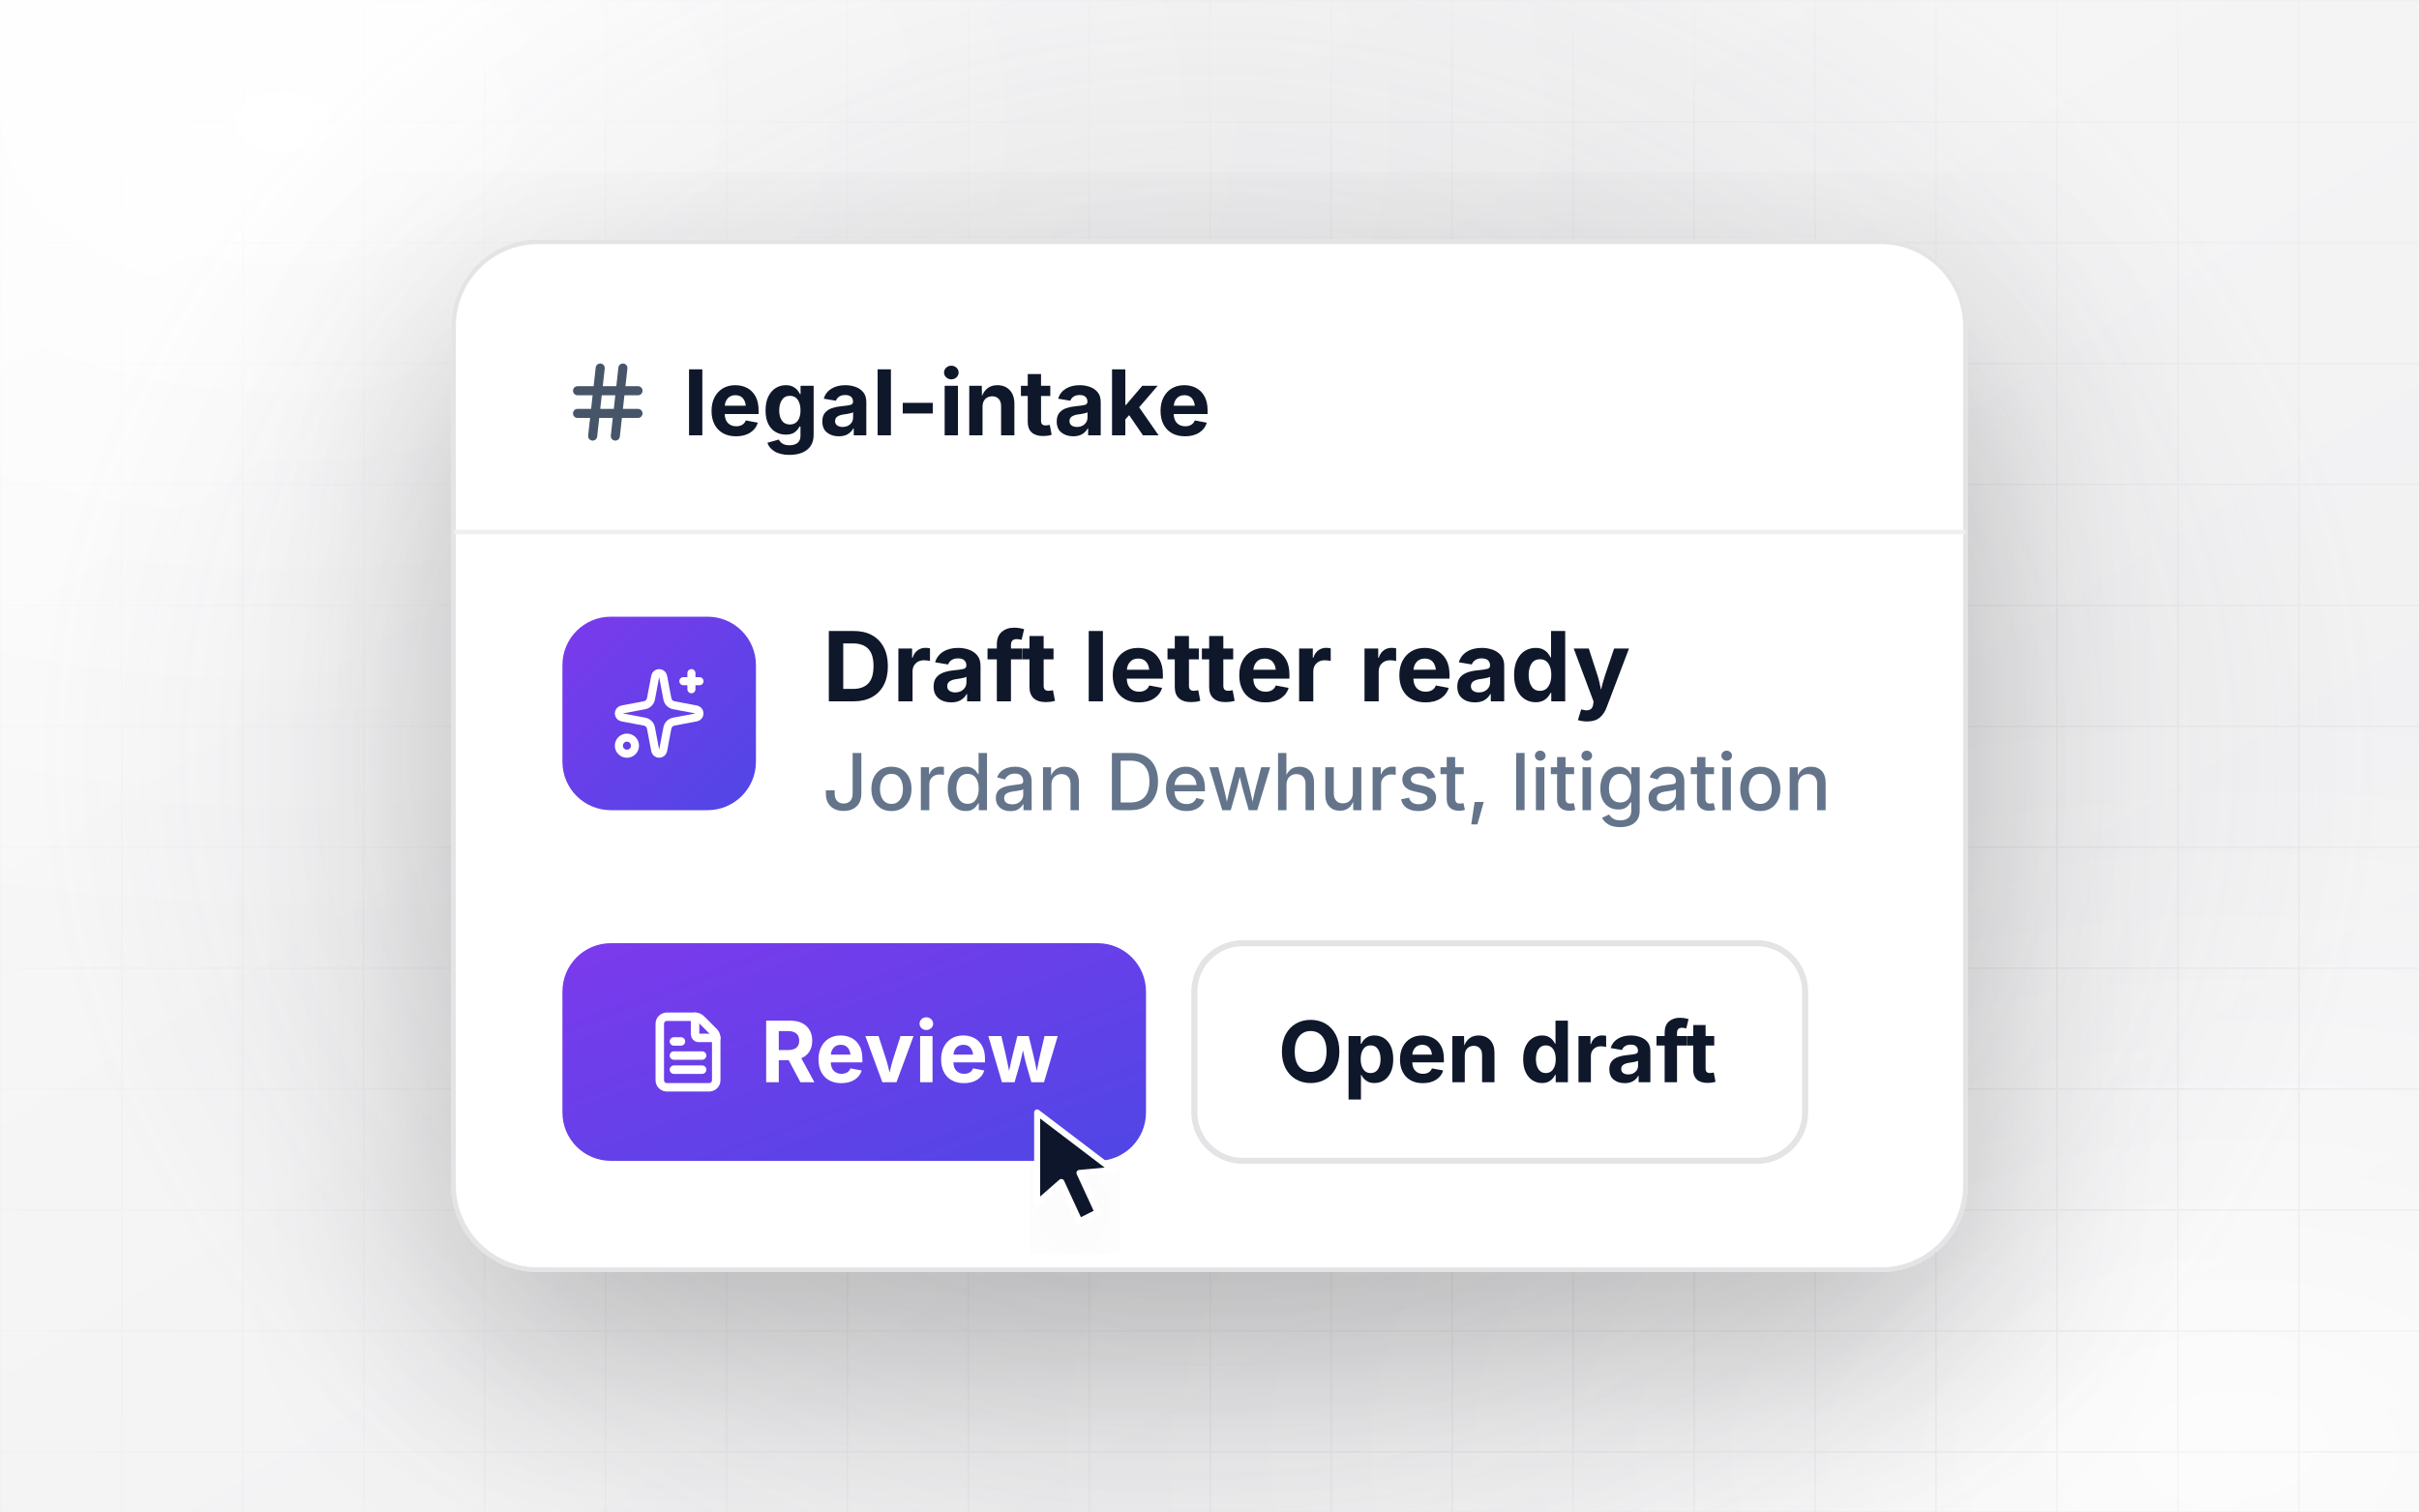
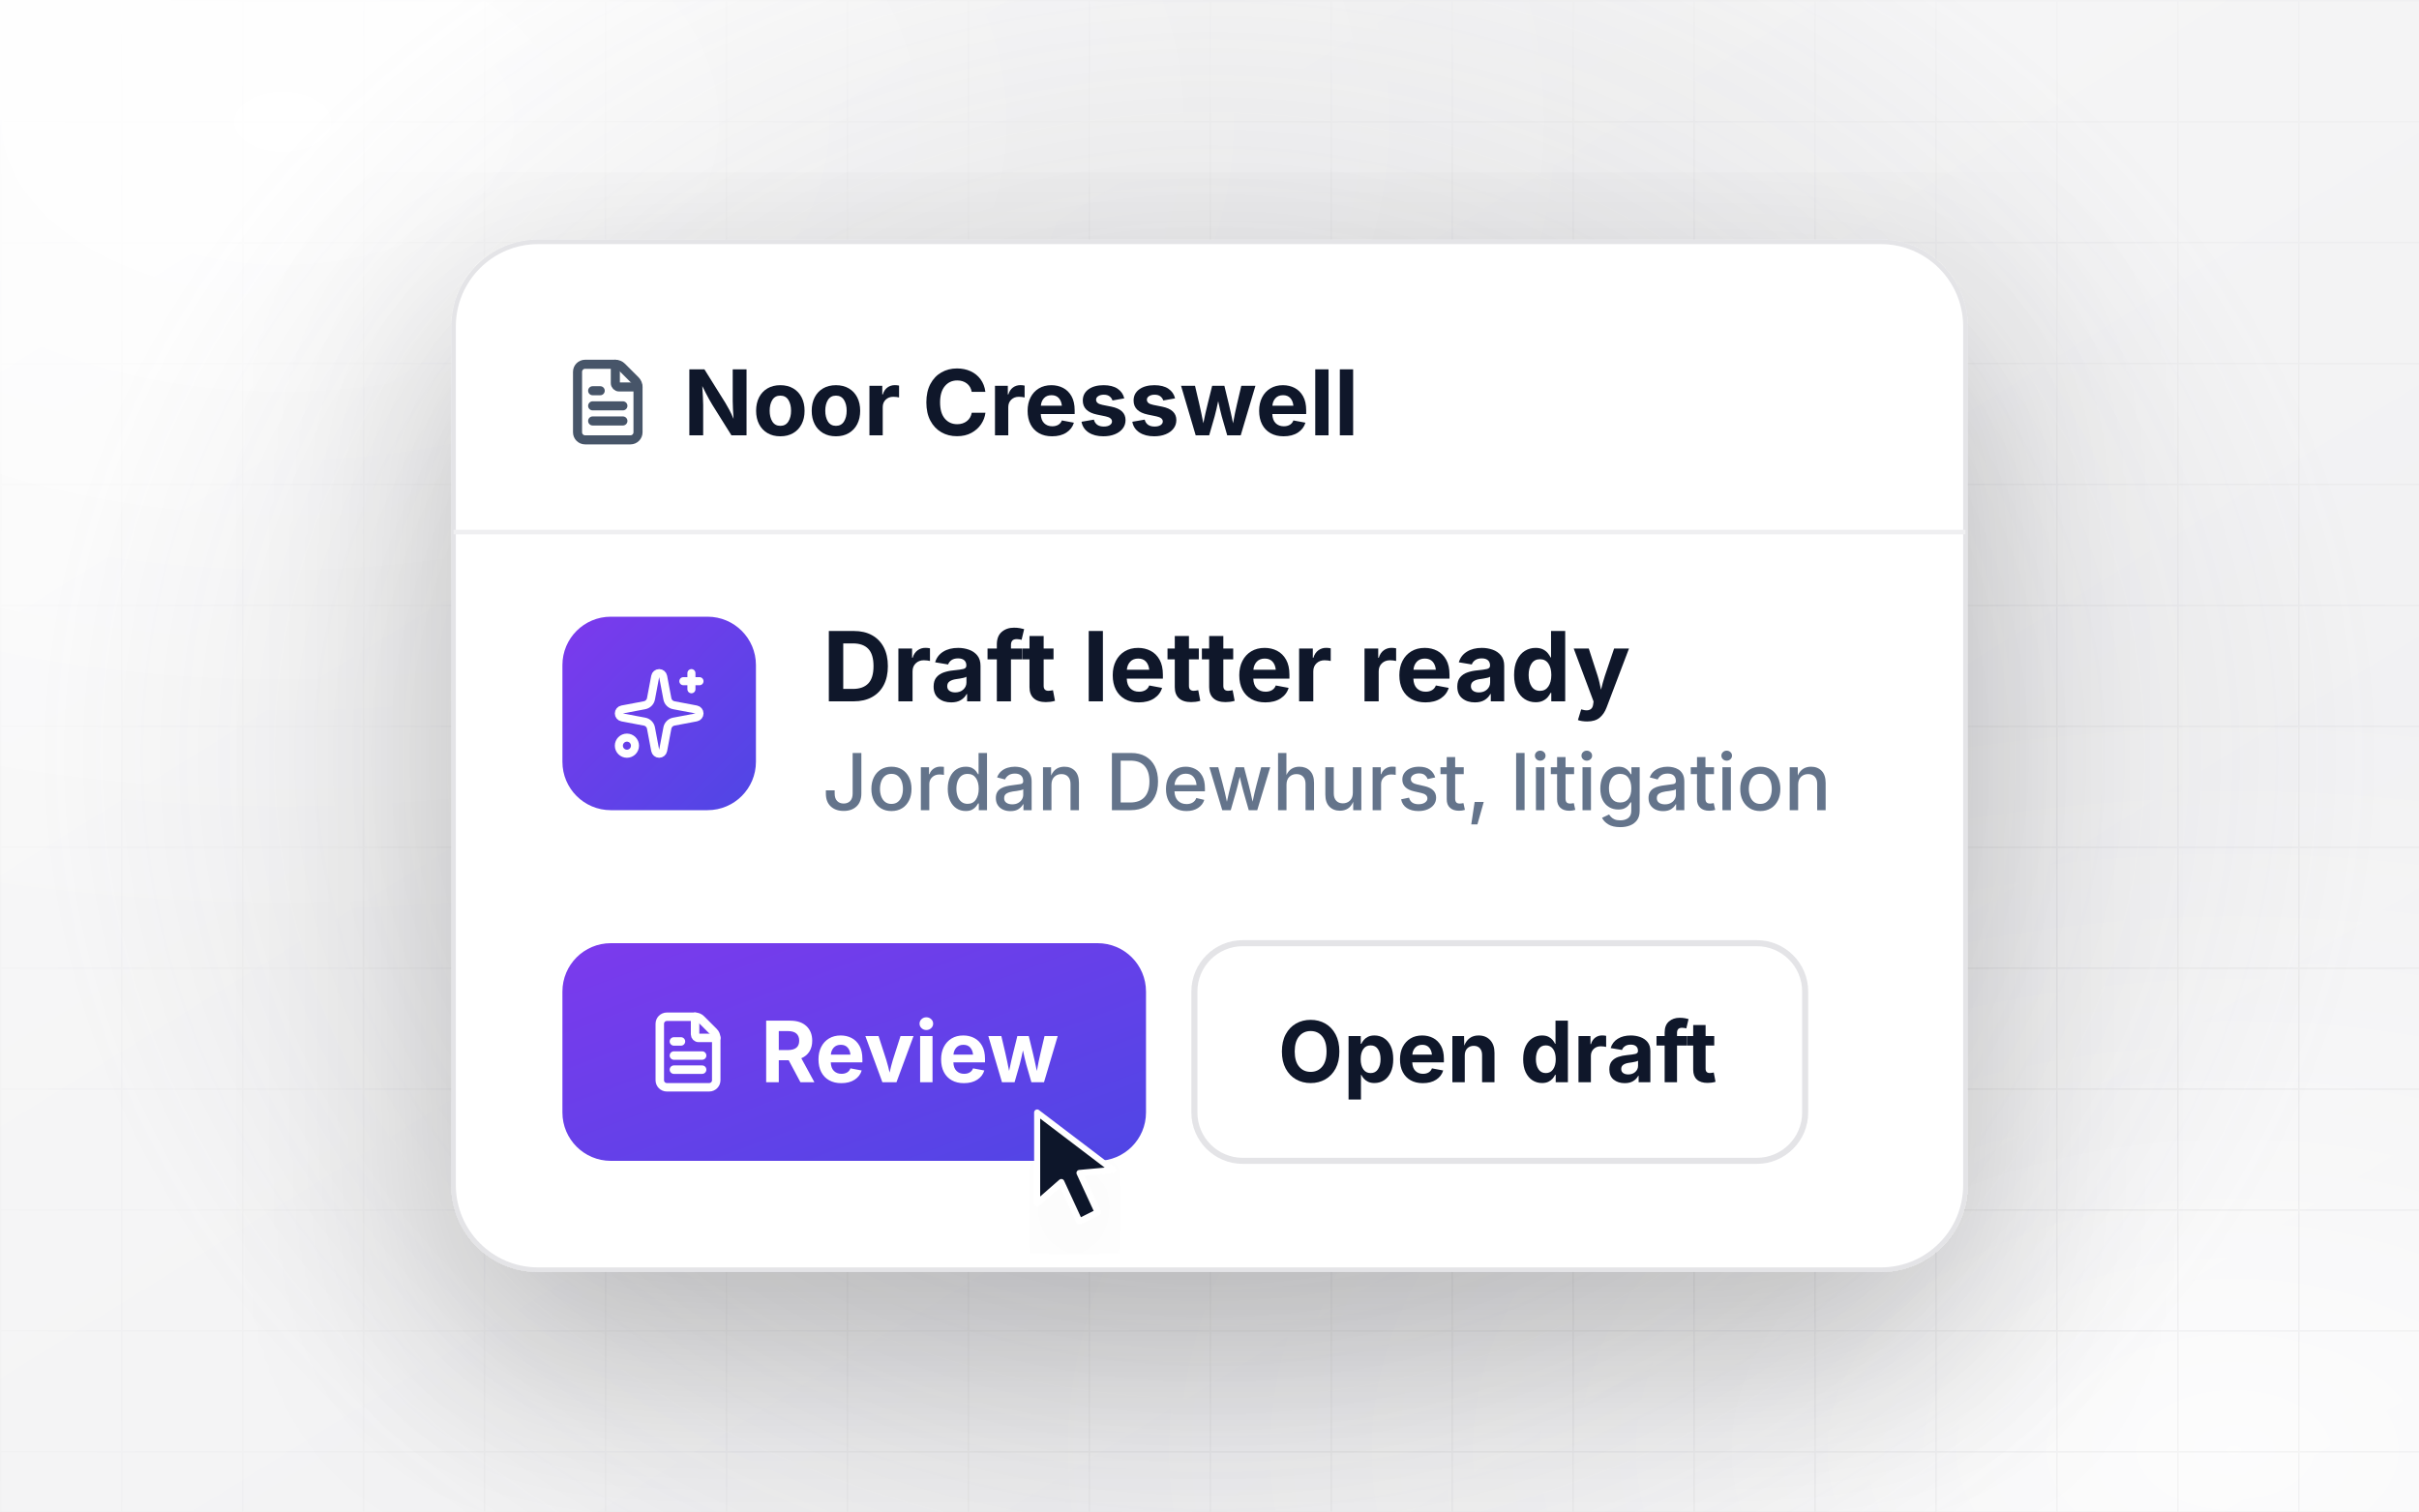
<svg xmlns="http://www.w3.org/2000/svg" xmlns:xlink="http://www.w3.org/1999/xlink" viewBox="0 0 800 500" width="800" height="500" role="img">
  <defs>
    <linearGradient id="bg" x1="0" y1="0" x2="1" y2="1">
      <stop offset="0" stop-color="#FAFAFA" />
      <stop offset="1" stop-color="#EEEEF0" />
    </linearGradient>
    <radialGradient id="glowA" cx="0.12" cy="0.08" r="0.55">
      <stop offset="0" stop-color="#FFFFFF" stop-opacity="0.95" />
      <stop offset="1" stop-color="#FFFFFF" stop-opacity="0" />
    </radialGradient>
    <radialGradient id="glowB" cx="0.92" cy="0.96" r="0.5">
      <stop offset="0" stop-color="#FFFFFF" stop-opacity="0.85" />
      <stop offset="1" stop-color="#FFFFFF" stop-opacity="0" />
    </radialGradient>
    <linearGradient id="gAcc" x1="0" y1="0" x2="1" y2="1">
      <stop offset="0" stop-color="#7C3AED" />
      <stop offset="1" stop-color="#4F46E5" />
    </linearGradient>
    <linearGradient id="gStroke" x1="0" y1="0" x2="1" y2="0">
      <stop offset="0" stop-color="#A78BFA" />
      <stop offset="1" stop-color="#818CF8" />
    </linearGradient>
    <pattern id="grid" width="40" height="40" patternUnits="userSpaceOnUse">
      <path d="M40 0H0V40" fill="none" stroke="#52525B" stroke-opacity="0.07" stroke-width="1" />
    </pattern>
    <radialGradient id="fade" cx="0.5" cy="0.45" r="0.65">
      <stop offset="0" stop-color="#fff" stop-opacity="1" />
      <stop offset="1" stop-color="#fff" stop-opacity="0" />
    </radialGradient>
    <mask id="gridMask">
      <rect width="1200" height="800" fill="url(#fade)" />
    </mask>
    <filter id="e1" x="-10%" y="-10%" width="120%" height="140%">
      <feDropShadow dx="0" dy="1" stdDeviation="1.2" flood-color="#0F172A" flood-opacity="0.07" />
      <feDropShadow dx="0" dy="12" stdDeviation="18" flood-color="#18181B" flood-opacity="0.08" />
    </filter>
    <filter id="e2" x="-15%" y="-15%" width="130%" height="160%">
      <feDropShadow dx="0" dy="2" stdDeviation="3" flood-color="#0F172A" flood-opacity="0.10" />
      <feDropShadow dx="0" dy="28" stdDeviation="34" flood-color="#18181B" flood-opacity="0.20" />
    </filter>
    <radialGradient id="spot" cx="0.5" cy="0.5" r="0.5">
      <stop offset="0" stop-color="#71717A" stop-opacity="0.24" />
      <stop offset="1" stop-color="#71717A" stop-opacity="0" />
    </radialGradient>
+     <path id="g700_N" d="M135 0V1490H475L946 736Q990 663 1037.0 575.5Q1084 488 1133 371Q1125 481 1119.5 591.5Q1114 702 1114 775V1490H1426V0H1085L657 684Q616 751 581.0 814.0Q546 877 509.5 948.5Q473 1020 427 1113Q435 978 441.0 864.5Q447 751 447 685V0Z" />
+     <path id="g700_o" d="M628 -22Q460 -22 337.0 50.5Q214 123 147.5 252.5Q81 382 81 554Q81 727 147.5 857.0Q214 987 337.0 1059.5Q460 1132 628 1132Q796 1132 919.0 1059.5Q1042 987 1108.5 857.0Q1175 727 1175 554Q1175 382 1108.5 252.5Q1042 123 919.0 50.5Q796 -22 628 -22ZM628 214Q748 214 809.0 311.0Q870 408 870 555Q870 703 809.0 799.5Q748 896 628 896Q508 896 447.5 799.5Q387 703 387 555Q387 408 447.5 311.0Q508 214 628 214Z" />
+     <path id="g700_r" d="M128 0V1118H418V923H430Q461 1026 533.5 1079.5Q606 1133 700 1133Q751 1133 797 1123V855Q777 861 738.5 865.5Q700 870 667 870Q563 870 495.5 805.0Q428 740 428 636V0Z" />
+     <path id="g700_C" d="M786 -20Q587 -20 431.0 70.0Q275 160 184.5 331.0Q94 502 94 744Q94 987 185.0 1158.5Q276 1330 433.0 1420.0Q590 1510 786 1510Q955 1510 1092.0 1447.5Q1229 1385 1317.0 1266.5Q1405 1148 1427 981H1118Q1097 1102 1008.5 1170.5Q920 1239 792 1239Q618 1239 511.0 1110.0Q404 981 404 744Q404 502 511.5 376.5Q619 251 791 251Q918 251 1007.5 319.5Q1097 388 1119 510H1428Q1411 371 1330.0 250.5Q1249 130 1111.5 55.0Q974 -20 786 -20Z" />
+     <path id="g700_e" d="M633 -22Q462 -22 338.0 48.0Q214 118 147.5 247.0Q81 376 81 553Q81 726 147.5 856.0Q214 986 334.5 1059.0Q455 1132 618 1132Q764 1132 883.0 1070.0Q1002 1008 1072.5 882.0Q1143 756 1143 565V481H378Q383 344 454.0 274.0Q525 204 638 204Q717 204 773.5 237.5Q830 271 854 336L1126 285Q1085 146 956.5 62.0Q828 -22 633 -22ZM380 669H854Q843 778 784.0 842.0Q725 906 621 906Q513 906 451.0 839.5Q389 773 380 669Z" />
+     <path id="g700_s" d="M572 -22Q370 -22 238.5 64.0Q107 150 78 306L357 354Q400 198 581 198Q667 198 716.5 230.5Q766 263 766 313Q766 398 622 428L429 468Q107 534 107 785Q107 946 236.0 1039.0Q365 1132 577 1132Q776 1132 894.0 1051.0Q1012 970 1043 834L777 787Q759 844 711.0 880.5Q663 917 581 917Q507 917 457.0 885.5Q407 854 407 804Q407 762 439.5 732.5Q472 703 551 687L752 647Q1072 582 1072 345Q1072 235 1008.0 152.5Q944 70 831.0 24.0Q718 -22 572 -22Z" />
+     <path id="g700_w" d="M361 0 31 1118H346L443 705Q463 612 487.0 505.0Q511 398 534 273Q557 395 582.5 502.5Q608 610 631 705L733 1118H1009L1109 705Q1130 610 1155.5 503.0Q1181 396 1205 272Q1226 396 1249.0 503.0Q1272 610 1294 705L1391 1118H1710L1378 0H1073L949 431Q928 503 908.5 593.0Q889 683 869 771Q850 683 830.0 592.5Q810 502 790 431L666 0Z" />
    <path id="g700_l" d="M428 1490V0H128V1490Z" />
-     <path id="g700_e" d="M633 -22Q462 -22 338.0 48.0Q214 118 147.5 247.0Q81 376 81 553Q81 726 147.5 856.0Q214 986 334.5 1059.0Q455 1132 618 1132Q764 1132 883.0 1070.0Q1002 1008 1072.5 882.0Q1143 756 1143 565V481H378Q383 344 454.0 274.0Q525 204 638 204Q717 204 773.5 237.5Q830 271 854 336L1126 285Q1085 146 956.5 62.0Q828 -22 633 -22ZM380 669H854Q843 778 784.0 842.0Q725 906 621 906Q513 906 451.0 839.5Q389 773 380 669Z" />
-     <path id="g700_g" d="M625 -442Q415 -442 287.0 -365.0Q159 -288 122 -168L380 -96Q401 -143 457.5 -183.5Q514 -224 623 -224Q737 -224 803.0 -171.5Q869 -119 869 -8V198H846Q815 130 743.5 73.0Q672 16 536 16Q410 16 307.0 75.0Q204 134 142.5 255.0Q81 376 81 561Q81 750 143.5 877.0Q206 1004 309.5 1068.0Q413 1132 537 1132Q631 1132 695.0 1100.0Q759 1068 798.5 1021.0Q838 974 858 930H871V1118H1166V9Q1166 -142 1096.5 -242.5Q1027 -343 904.5 -392.5Q782 -442 625 -442ZM630 244Q745 244 807.5 328.5Q870 413 870 563Q870 712 808.0 802.0Q746 892 630 892Q512 892 450.5 799.5Q389 707 389 563Q389 416 451.0 330.0Q513 244 630 244Z" />
+     <path id="g700_D" d="M659 0H135V1490H664Q888 1490 1049.5 1400.5Q1211 1311 1298.0 1144.5Q1385 978 1385 746Q1385 513 1298.0 346.0Q1211 179 1048.0 89.5Q885 0 659 0ZM440 263H644Q859 263 970.0 379.0Q1081 495 1081 746Q1081 996 970.5 1111.5Q860 1227 646 1227H440Z" />
    <path id="g700_a" d="M440 -22Q280 -22 174.0 62.5Q68 147 68 313Q68 438 128.0 509.0Q188 580 284.0 613.0Q380 646 490 656Q634 670 697.5 685.5Q761 701 761 756V761Q761 832 715.5 871.0Q670 910 586 910Q499 910 446.0 872.5Q393 835 375 781L100 827Q143 972 271.5 1052.0Q400 1132 587 1132Q707 1132 815.5 1094.0Q924 1056 992.5 972.5Q1061 889 1061 753V0H777V155H767Q726 77 645.0 27.5Q564 -22 440 -22ZM525 189Q630 189 696.5 250.0Q763 311 763 400V521Q745 508 704.5 498.5Q664 489 619.0 481.5Q574 474 541 470Q458 458 407.0 423.0Q356 388 356 321Q356 256 403.5 222.5Q451 189 525 189Z" />
-     <path id="g700_hyphen" d="M818 733V493H140V733Z" />
-     <path id="g700_i" d="M128 0V1118H428V0ZM278 1264Q210 1264 162.0 1309.0Q114 1354 114 1418Q114 1482 162.0 1527.0Q210 1572 278 1572Q346 1572 394.5 1527.0Q443 1482 443 1418Q443 1354 394.5 1309.0Q346 1264 278 1264Z" />
-     <path id="g700_n" d="M428 647V0H128V1118H411L415 887Q462 1004 548.0 1068.0Q634 1132 763 1132Q937 1132 1042.0 1020.0Q1147 908 1147 711V0H847V659Q847 763 793.5 822.0Q740 881 645 881Q549 881 488.5 819.5Q428 758 428 647Z" />
+     <path id="g700_f" d="M750 1118V889H516V0H217V889H20V1118H217V1204Q217 1382 321.0 1471.0Q425 1560 580 1560Q651 1560 709.0 1549.0Q767 1538 795 1529L741 1303Q723 1308 696.5 1313.0Q670 1318 641 1318Q572 1318 544.0 1285.5Q516 1253 516 1194V1118Z" />
    <path id="g700_t" d="M683 1118V889H474V327Q474 223 576 223Q593 223 623.5 227.5Q654 232 671 236L714 11Q664 -4 614.5 -10.0Q565 -16 520 -16Q352 -16 263.0 65.5Q174 147 174 301V889H20V1118H174V1384H474V1118Z" />
-     <path id="g700_k" d="M128 0V1490H428V688H445L811 1118H1158L740 633L1179 0H826L514 456L428 359V0Z" />
-     <path id="g700_D" d="M659 0H135V1490H664Q888 1490 1049.5 1400.5Q1211 1311 1298.0 1144.5Q1385 978 1385 746Q1385 513 1298.0 346.0Q1211 179 1048.0 89.5Q885 0 659 0ZM440 263H644Q859 263 970.0 379.0Q1081 495 1081 746Q1081 996 970.5 1111.5Q860 1227 646 1227H440Z" />
-     <path id="g700_r" d="M128 0V1118H418V923H430Q461 1026 533.5 1079.5Q606 1133 700 1133Q751 1133 797 1123V855Q777 861 738.5 865.5Q700 870 667 870Q563 870 495.5 805.0Q428 740 428 636V0Z" />
-     <path id="g700_f" d="M750 1118V889H516V0H217V889H20V1118H217V1204Q217 1382 321.0 1471.0Q425 1560 580 1560Q651 1560 709.0 1549.0Q767 1538 795 1529L741 1303Q723 1308 696.5 1313.0Q670 1318 641 1318Q572 1318 544.0 1285.5Q516 1253 516 1194V1118Z" />
    <path id="g700_d" d="M537 -19Q408 -19 305.0 47.5Q202 114 141.5 242.5Q81 371 81 557Q81 748 143.0 876.0Q205 1004 308.0 1068.0Q411 1132 535 1132Q630 1132 693.0 1100.0Q756 1068 794.5 1021.0Q833 974 853 930H863V1490H1163V0H868V179H853Q832 134 793.0 88.5Q754 43 691.0 12.0Q628 -19 537 -19ZM629 222Q743 222 806.0 314.0Q869 406 869 558Q869 710 806.5 801.0Q744 892 629 892Q511 892 450.0 798.5Q389 705 389 558Q389 410 450.5 316.0Q512 222 629 222Z" />
    <path id="g700_y" d="M120 -396 189 -170 226 -179Q317 -204 375.0 -175.5Q433 -147 443 -63L451 -3L31 1118H350L538 538Q561 465 577.0 392.5Q593 320 609 246Q627 321 646.5 393.5Q666 466 690 538L886 1118H1201L726 -132Q675 -267 579.5 -346.5Q484 -426 316 -426Q256 -426 204.0 -417.5Q152 -409 120 -396Z" />
    <path id="g500_J" d="M552 -20Q343 -20 216.0 97.5Q89 215 89 433V516H318V432Q318 305 382.0 239.0Q446 173 552 173Q658 173 722.0 239.0Q786 305 786 432V1490H1013V434Q1013 215 887.0 97.5Q761 -20 552 -20Z" />
    <path id="g500_o" d="M618 -23Q461 -23 343.5 49.0Q226 121 161.0 250.5Q96 380 96 553Q96 727 161.0 857.5Q226 988 343.5 1060.0Q461 1132 618 1132Q776 1132 893.5 1060.0Q1011 988 1076.0 857.5Q1141 727 1141 553Q1141 380 1076.0 250.5Q1011 121 893.5 49.0Q776 -23 618 -23ZM618 163Q720 163 786.5 216.5Q853 270 885.5 358.5Q918 447 918 553Q918 660 885.5 749.5Q853 839 786.5 892.5Q720 946 618 946Q517 946 451.0 892.5Q385 839 352.5 749.5Q320 660 320 553Q320 447 352.5 358.5Q385 270 451.0 216.5Q517 163 618 163Z" />
    <path id="g500_r" d="M148 0V1118H361V938H373Q403 1029 480.5 1081.5Q558 1134 656 1134Q677 1134 704.5 1132.0Q732 1130 749 1128V918Q737 921 703.0 925.5Q669 930 634 930Q519 930 443.5 859.5Q368 789 368 679V0Z" />
    <path id="g500_d" d="M564 -22Q428 -22 322.5 47.0Q217 116 156.5 246.0Q96 376 96 556Q96 738 157.0 867.0Q218 996 323.5 1064.0Q429 1132 564 1132Q668 1132 732.0 1097.5Q796 1063 831.5 1016.5Q867 970 886 936H898V1490H1118V0H904V175H886Q866 139 829.5 93.0Q793 47 729.0 12.5Q665 -22 564 -22ZM612 165Q752 165 827.0 274.0Q902 383 902 558Q902 732 828.0 838.5Q754 945 612 945Q515 945 450.5 894.0Q386 843 353.5 755.5Q321 668 321 558Q321 447 354.0 358.0Q387 269 452.0 217.0Q517 165 612 165Z" />
    <path id="g500_a" d="M461 -25Q354 -25 268.5 14.5Q183 54 133.0 130.0Q83 206 83 316Q83 411 120.0 472.5Q157 534 219.0 569.5Q281 605 357.5 623.0Q434 641 513 650Q661 667 728.0 679.5Q795 692 795 751V757Q795 850 740.5 901.5Q686 953 581 953Q471 953 408.0 905.0Q345 857 322 800L115 854Q153 954 224.0 1015.0Q295 1076 386.5 1104.0Q478 1132 578 1132Q645 1132 721.0 1116.0Q797 1100 864.0 1058.5Q931 1017 973.0 940.0Q1015 863 1015 742V0H802V153H791Q758 87 677.5 31.0Q597 -25 461 -25ZM510 152Q599 152 663.0 187.5Q727 223 761.5 280.0Q796 337 796 403V546Q780 530 727.5 518.5Q675 507 617.0 499.0Q559 491 525 487Q432 474 365.5 436.5Q299 399 299 313Q299 233 358.5 192.5Q418 152 510 152Z" />
    <path id="g500_n" d="M368 662V0H148V1118H358L359 903Q411 1021 498.5 1076.5Q586 1132 704 1132Q875 1132 979.5 1024.5Q1084 917 1084 710V0H864V683Q864 804 801.0 872.0Q738 940 628 940Q516 940 442.0 867.5Q368 795 368 662Z" />
    <path id="g500_D" d="M650 0H165V1490H664Q884 1490 1041.0 1400.5Q1198 1311 1282.0 1145.0Q1366 979 1366 747Q1366 514 1281.5 347.0Q1197 180 1036.5 90.0Q876 0 650 0ZM393 200H637Q890 200 1016.0 341.5Q1142 483 1142 747Q1142 1010 1017.5 1150.0Q893 1290 649 1290H393Z" />
    <path id="g500_e" d="M630 -23Q465 -23 345.0 48.0Q225 119 160.5 248.0Q96 377 96 551Q96 723 159.5 854.0Q223 985 339.0 1058.5Q455 1132 611 1132Q738 1132 852.5 1075.5Q967 1019 1038.5 895.5Q1110 772 1110 570V492H317Q323 330 409.0 244.5Q495 159 632 159Q724 159 790.5 199.0Q857 239 886 317L1093 268Q1053 137 931.0 57.0Q809 -23 630 -23ZM318 656H892Q880 788 809.5 869.0Q739 950 612 950Q480 950 403.5 863.5Q327 777 318 656Z" />
    <path id="g500_w" d="M393 0 57 1118H289L412 655Q435 565 461.5 457.5Q488 350 514 219Q540 345 566.0 453.0Q592 561 617 655L740 1118H960L1082 655Q1105 564 1131.0 456.5Q1157 349 1183 221Q1208 348 1234.0 455.0Q1260 562 1284 655L1407 1118H1641L1304 0H1083L945 481Q920 569 896.0 667.5Q872 766 849 867Q825 766 801.0 666.5Q777 567 752 481L614 0Z" />
    <path id="g500_h" d="M368 662V0H148V1490H366V917Q419 1028 504.0 1080.0Q589 1132 704 1132Q875 1132 980.0 1024.5Q1085 917 1085 710V0H864V683Q864 804 801.0 872.0Q738 940 628 940Q516 940 442.0 867.5Q368 795 368 662Z" />
    <path id="g500_u" d="M529 -14Q358 -14 253.0 93.5Q148 201 148 408V1118H368V435Q368 314 431.5 246.0Q495 178 604 178Q716 178 790.0 250.5Q864 323 864 456V1118H1085V0H874L873 217Q820 95 732.5 40.5Q645 -14 529 -14Z" />
    <path id="g500_s" d="M549 -23Q367 -23 247.5 55.5Q128 134 98 283L305 326Q350 155 551 155Q658 155 720.5 199.5Q783 244 783 306Q783 412 626 447L438 490Q130 559 130 799Q130 899 185.5 974.0Q241 1049 338.5 1090.5Q436 1132 563 1132Q744 1132 847.0 1054.5Q950 977 986 853L789 810Q768 869 716.0 913.5Q664 958 565 958Q474 958 413.0 917.0Q352 876 352 813Q352 757 392.5 722.5Q433 688 525 667L705 627Q1010 558 1010 325Q1010 223 951.5 144.5Q893 66 789.0 21.5Q685 -23 549 -23Z" />
    <path id="g500_t" d="M626 1118V939H403V302Q403 235 431.5 203.5Q460 172 525 172Q543 172 570.5 176.0Q598 180 618 184L657 8Q622 -4 581.5 -9.5Q541 -15 503 -15Q351 -15 267.0 63.5Q183 142 183 284V939H20V1118H183V1384H403V1118Z" />
    <path id="g500_comma" d="M125 -371 213 214H450L285 -371Z" />
    <path id="g500_l" d="M368 1490V0H148V1490Z" />
    <path id="g500_i" d="M148 0V1118H368V0ZM259 1289Q202 1289 161.5 1327.0Q121 1365 121 1419Q121 1474 161.5 1512.0Q202 1550 259 1550Q316 1550 357.0 1512.0Q398 1474 398 1419Q398 1365 357.0 1327.0Q316 1289 259 1289Z" />
    <path id="g500_g" d="M616 -442Q422 -442 305.0 -371.0Q188 -300 141 -199L325 -112Q345 -144 378.5 -179.5Q412 -215 468.5 -240.0Q525 -265 615 -265Q742 -265 822.0 -204.5Q902 -144 902 -15V203H883Q863 166 827.5 123.0Q792 80 728.5 48.5Q665 17 563 17Q431 17 325.5 79.0Q220 141 158.0 262.5Q96 384 96 563Q96 741 157.5 868.5Q219 996 325.0 1064.0Q431 1132 566 1132Q669 1132 733.5 1097.5Q798 1063 834.5 1017.0Q871 971 890 936H906V1118H1121V-16Q1121 -163 1054.0 -257.0Q987 -351 873.0 -396.5Q759 -442 616 -442ZM614 200Q754 200 828.5 297.0Q903 394 903 566Q903 734 829.5 839.5Q756 945 614 945Q517 945 451.5 894.5Q386 844 353.5 758.5Q321 673 321 566Q321 402 395.5 301.0Q470 200 614 200Z" />
    <path id="g700_R" d="M135 0V1490H716Q970 1490 1109.5 1357.5Q1249 1225 1249 1005Q1249 852 1181.0 743.5Q1113 635 985 581L1302 0H964L680 532H440V0ZM440 779H660Q934 779 934 1005Q934 1118 866.5 1178.0Q799 1238 659 1238H440Z" />
    <path id="g700_v" d="M443 0 31 1118H350L538 538Q561 463 580.5 387.0Q600 311 618 233Q635 311 653.5 386.5Q672 462 696 538L882 1118H1197L784 0Z" />
-     <path id="g700_w" d="M361 0 31 1118H346L443 705Q463 612 487.0 505.0Q511 398 534 273Q557 395 582.5 502.5Q608 610 631 705L733 1118H1009L1109 705Q1130 610 1155.5 503.0Q1181 396 1205 272Q1226 396 1249.0 503.0Q1272 610 1294 705L1391 1118H1710L1378 0H1073L949 431Q928 503 908.5 593.0Q889 683 869 771Q850 683 830.0 592.5Q810 502 790 431L666 0Z" />
+     <path id="g700_i" d="M128 0V1118H428V0ZM278 1264Q210 1264 162.0 1309.0Q114 1354 114 1418Q114 1482 162.0 1527.0Q210 1572 278 1572Q346 1572 394.5 1527.0Q443 1482 443 1418Q443 1354 394.5 1309.0Q346 1264 278 1264Z" />
    <path id="g700_O" d="M789 -20Q592 -20 434.5 70.0Q277 160 185.5 331.0Q94 502 94 744Q94 987 185.5 1158.5Q277 1330 434.5 1420.0Q592 1510 789 1510Q987 1510 1144.0 1420.0Q1301 1330 1392.5 1158.5Q1484 987 1484 744Q1484 501 1392.5 330.5Q1301 160 1144.0 70.0Q987 -20 789 -20ZM789 251Q963 251 1068.5 377.5Q1174 504 1174 744Q1174 985 1068.5 1112.0Q963 1239 789 1239Q616 1239 510.0 1111.5Q404 984 404 744Q404 505 510.0 378.0Q616 251 789 251Z" />
    <path id="g700_p" d="M128 -418V1118H423V930H437Q457 974 495.5 1021.0Q534 1068 597.5 1100.0Q661 1132 756 1132Q880 1132 983.0 1068.0Q1086 1004 1147.5 876.0Q1209 748 1209 557Q1209 371 1149.0 242.5Q1089 114 986.0 47.5Q883 -19 754 -19Q663 -19 600.0 12.0Q537 43 497.5 88.5Q458 134 437 179H428V-418ZM662 222Q779 222 840.5 316.0Q902 410 902 558Q902 705 841.0 798.5Q780 892 662 892Q546 892 483.5 801.0Q421 710 421 558Q421 406 484.0 314.0Q547 222 662 222Z" />
+     <path id="g700_n" d="M428 647V0H128V1118H411L415 887Q462 1004 548.0 1068.0Q634 1132 763 1132Q937 1132 1042.0 1020.0Q1147 908 1147 711V0H847V659Q847 763 793.5 822.0Q740 881 645 881Q549 881 488.5 819.5Q428 758 428 647Z" />
  </defs>
  <style>
.pulse{transform-box:fill-box;transform-origin:center;animation:pulse 2.4s cubic-bezier(.2,.7,.3,1) infinite}
@keyframes pulse{0%{transform:scale(1);opacity:.30}75%{transform:scale(2.1);opacity:0}100%{transform:scale(2.1);opacity:0}}
.caret{animation:blink 1.1s steps(1) infinite}
@keyframes blink{0%,55%{opacity:1}56%,100%{opacity:0}}
.press{transform-box:fill-box;transform-origin:0 0;animation:press 3.2s ease-in-out infinite}
@keyframes press{0%,58%,100%{transform:translate(0,0) scale(1)}66%{transform:translate(1.5px,2px) scale(.9)}74%{transform:translate(0,0) scale(1)}}
.ripple{transform-box:fill-box;transform-origin:center;opacity:0;animation:ripple 3.2s ease-out infinite}
@keyframes ripple{0%,62%{opacity:0;transform:scale(.4)}68%{opacity:.5}100%{opacity:0;transform:scale(2.4)}}
.sweep{animation:sweep 4.8s cubic-bezier(.45,0,.2,1) infinite}
@keyframes sweep{0%{transform:translateY(-470px);opacity:0}8%{opacity:1}72%{transform:translateY(0);opacity:1}100%{transform:translateY(0);opacity:1}}
.ring{transform-box:fill-box;transform-origin:50% 12%;animation:ring 4s ease-in-out infinite}
@keyframes ring{0%,70%,100%{transform:rotate(0)}74%{transform:rotate(14deg)}78%{transform:rotate(-12deg)}82%{transform:rotate(8deg)}86%{transform:rotate(-4deg)}90%{transform:rotate(0)}}
.glow{animation:glow 2.6s ease-in-out infinite}
@keyframes glow{0%,100%{opacity:1}50%{opacity:.45}}
.float{animation:float 6s ease-in-out infinite}
@keyframes float{0%,100%{transform:translateY(0)}50%{transform:translateY(-6px)}}
@media (prefers-reduced-motion: reduce){*{animation:none!important}}
</style>
  <rect width="800" height="500" fill="url(#bg)" />
  <rect width="800" height="500" fill="url(#glowA)" />
  <rect width="800" height="500" fill="url(#glowB)" />
  <rect width="800" height="500" fill="url(#grid)" mask="url(#gridMask)" />
  <ellipse cx="400.0" cy="250.0" rx="390.0" ry="323.0" fill="url(#spot)" />
  <rect x="150" y="80" width="500" height="340" rx="28" fill="#fff" stroke="#E4E4E7" stroke-width="1.5" filter="url(#e2)" />
  <g transform="translate(186 118) scale(1.25)" fill="none" stroke="#475569" stroke-width="2.4" stroke-linecap="round" stroke-linejoin="round">
-     <line x1="4" x2="20" y1="9" y2="9" />
-     <line x1="4" x2="20" y1="15" y2="15" />
-     <line x1="10" x2="8" y1="3" y2="21" />
-     <line x1="16" x2="14" y1="3" y2="21" />
-   </g>
-   <g>
-     <use href="#g700_l" xlink:href="#g700_l" transform="translate(226.00 144.00) scale(0.01465 -0.01465)" fill="#0F172A" />
-     <use href="#g700_e" xlink:href="#g700_e" transform="translate(234.13 144.00) scale(0.01465 -0.01465)" fill="#0F172A" />
-     <use href="#g700_g" xlink:href="#g700_g" transform="translate(252.00 144.00) scale(0.01465 -0.01465)" fill="#0F172A" />
-     <use href="#g700_a" xlink:href="#g700_a" transform="translate(270.96 144.00) scale(0.01465 -0.01465)" fill="#0F172A" />
-     <use href="#g700_l" xlink:href="#g700_l" transform="translate(288.37 144.00) scale(0.01465 -0.01465)" fill="#0F172A" />
-     <use href="#g700_hyphen" xlink:href="#g700_hyphen" transform="translate(296.50 144.00) scale(0.01465 -0.01465)" fill="#0F172A" />
-     <use href="#g700_i" xlink:href="#g700_i" transform="translate(310.54 144.00) scale(0.01465 -0.01465)" fill="#0F172A" />
-     <use href="#g700_n" xlink:href="#g700_n" transform="translate(318.67 144.00) scale(0.01465 -0.01465)" fill="#0F172A" />
-     <use href="#g700_t" xlink:href="#g700_t" transform="translate(337.34 144.00) scale(0.01465 -0.01465)" fill="#0F172A" />
-     <use href="#g700_a" xlink:href="#g700_a" transform="translate(348.48 144.00) scale(0.01465 -0.01465)" fill="#0F172A" />
-     <use href="#g700_k" xlink:href="#g700_k" transform="translate(365.89 144.00) scale(0.01465 -0.01465)" fill="#0F172A" />
-     <use href="#g700_e" xlink:href="#g700_e" transform="translate(382.62 144.00) scale(0.01465 -0.01465)" fill="#0F172A" />
+     <path d="M6 22a2 2 0 0 1-2-2V4a2 2 0 0 1 2-2h8a2.4 2.4 0 0 1 1.704.706l3.588 3.588A2.4 2.4 0 0 1 20 8v12a2 2 0 0 1-2 2z" />
+     <path d="M14 2v5a1 1 0 0 0 1 1h5" />
+     <path d="M10 9H8" />
+     <path d="M16 13H8" />
+     <path d="M16 17H8" />
+   </g>
+   <g>
+     <use href="#g700_N" xlink:href="#g700_N" transform="translate(226.00 144.00) scale(0.01465 -0.01465)" fill="#0F172A" />
+     <use href="#g700_o" xlink:href="#g700_o" transform="translate(248.87 144.00) scale(0.01465 -0.01465)" fill="#0F172A" />
+     <use href="#g700_o" xlink:href="#g700_o" transform="translate(267.26 144.00) scale(0.01465 -0.01465)" fill="#0F172A" />
+     <use href="#g700_r" xlink:href="#g700_r" transform="translate(285.66 144.00) scale(0.01465 -0.01465)" fill="#0F172A" />
+     <use href="#g700_C" xlink:href="#g700_C" transform="translate(304.98 144.00) scale(0.01465 -0.01465)" fill="#0F172A" />
+     <use href="#g700_r" xlink:href="#g700_r" transform="translate(327.18 144.00) scale(0.01465 -0.01465)" fill="#0F172A" />
+     <use href="#g700_e" xlink:href="#g700_e" transform="translate(338.66 144.00) scale(0.01465 -0.01465)" fill="#0F172A" />
+     <use href="#g700_s" xlink:href="#g700_s" transform="translate(356.53 144.00) scale(0.01465 -0.01465)" fill="#0F172A" />
+     <use href="#g700_s" xlink:href="#g700_s" transform="translate(373.33 144.00) scale(0.01465 -0.01465)" fill="#0F172A" />
+     <use href="#g700_w" xlink:href="#g700_w" transform="translate(390.14 144.00) scale(0.01465 -0.01465)" fill="#0F172A" />
+     <use href="#g700_e" xlink:href="#g700_e" transform="translate(415.23 144.00) scale(0.01465 -0.01465)" fill="#0F172A" />
+     <use href="#g700_l" xlink:href="#g700_l" transform="translate(433.10 144.00) scale(0.01465 -0.01465)" fill="#0F172A" />
+     <use href="#g700_l" xlink:href="#g700_l" transform="translate(441.23 144.00) scale(0.01465 -0.01465)" fill="#0F172A" />
  </g>
  <line x1="150" y1="176" x2="650" y2="176" stroke="#EFEFF1" stroke-width="1.5" />
  <rect x="186" y="204" width="64" height="64" rx="16" fill="url(#gAcc)" />
  <g transform="translate(202 220) scale(1.3333)" fill="none" stroke="#fff" stroke-width="2" stroke-linecap="round" stroke-linejoin="round">
    <path d="M11.017 2.814a1 1 0 0 1 1.966 0l1.051 5.558a2 2 0 0 0 1.594 1.594l5.558 1.051a1 1 0 0 1 0 1.966l-5.558 1.051a2 2 0 0 0-1.594 1.594l-1.051 5.558a1 1 0 0 1-1.966 0l-1.051-5.558a2 2 0 0 0-1.594-1.594l-5.558-1.051a1 1 0 0 1 0-1.966l5.558-1.051a2 2 0 0 0 1.594-1.594z" />
    <path d="M20 2v4" />
    <path d="M22 4h-4" />
    <circle cx="4" cy="20" r="2" />
  </g>
  <g>
    <use href="#g700_D" xlink:href="#g700_D" transform="translate(272.00 232.00) scale(0.01562 -0.01562)" fill="#0F172A" />
    <use href="#g700_r" xlink:href="#g700_r" transform="translate(295.11 232.00) scale(0.01562 -0.01562)" fill="#0F172A" />
    <use href="#g700_a" xlink:href="#g700_a" transform="translate(307.70 232.00) scale(0.01562 -0.01562)" fill="#0F172A" />
    <use href="#g700_f" xlink:href="#g700_f" transform="translate(326.28 232.00) scale(0.01562 -0.01562)" fill="#0F172A" />
    <use href="#g700_t" xlink:href="#g700_t" transform="translate(337.75 232.00) scale(0.01562 -0.01562)" fill="#0F172A" />
    <use href="#g700_l" xlink:href="#g700_l" transform="translate(358.06 232.00) scale(0.01562 -0.01562)" fill="#0F172A" />
    <use href="#g700_e" xlink:href="#g700_e" transform="translate(366.73 232.00) scale(0.01562 -0.01562)" fill="#0F172A" />
    <use href="#g700_t" xlink:href="#g700_t" transform="translate(385.80 232.00) scale(0.01562 -0.01562)" fill="#0F172A" />
    <use href="#g700_t" xlink:href="#g700_t" transform="translate(397.17 232.00) scale(0.01562 -0.01562)" fill="#0F172A" />
    <use href="#g700_e" xlink:href="#g700_e" transform="translate(408.58 232.00) scale(0.01562 -0.01562)" fill="#0F172A" />
    <use href="#g700_r" xlink:href="#g700_r" transform="translate(427.64 232.00) scale(0.01562 -0.01562)" fill="#0F172A" />
    <use href="#g700_r" xlink:href="#g700_r" transform="translate(449.27 232.00) scale(0.01562 -0.01562)" fill="#0F172A" />
    <use href="#g700_e" xlink:href="#g700_e" transform="translate(461.52 232.00) scale(0.01562 -0.01562)" fill="#0F172A" />
    <use href="#g700_a" xlink:href="#g700_a" transform="translate(480.89 232.00) scale(0.01562 -0.01562)" fill="#0F172A" />
    <use href="#g700_d" xlink:href="#g700_d" transform="translate(499.47 232.00) scale(0.01562 -0.01562)" fill="#0F172A" />
    <use href="#g700_y" xlink:href="#g700_y" transform="translate(519.97 232.00) scale(0.01562 -0.01562)" fill="#0F172A" />
  </g>
  <g>
    <use href="#g500_J" xlink:href="#g500_J" transform="translate(272.00 268.00) scale(0.0127 -0.0127)" fill="#64748B" />
    <use href="#g500_o" xlink:href="#g500_o" transform="translate(286.96 268.00) scale(0.0127 -0.0127)" fill="#64748B" />
    <use href="#g500_r" xlink:href="#g500_r" transform="translate(302.66 268.00) scale(0.0127 -0.0127)" fill="#64748B" />
    <use href="#g500_d" xlink:href="#g500_d" transform="translate(312.22 268.00) scale(0.0127 -0.0127)" fill="#64748B" />
    <use href="#g500_a" xlink:href="#g500_a" transform="translate(328.29 268.00) scale(0.0127 -0.0127)" fill="#64748B" />
    <use href="#g500_n" xlink:href="#g500_n" transform="translate(343.06 268.00) scale(0.0127 -0.0127)" fill="#64748B" />
    <use href="#g500_D" xlink:href="#g500_D" transform="translate(365.63 268.00) scale(0.0127 -0.0127)" fill="#64748B" />
    <use href="#g500_e" xlink:href="#g500_e" transform="translate(384.39 268.00) scale(0.0127 -0.0127)" fill="#64748B" />
    <use href="#g500_w" xlink:href="#g500_w" transform="translate(399.23 268.00) scale(0.0127 -0.0127)" fill="#64748B" />
    <use href="#g500_h" xlink:href="#g500_h" transform="translate(420.79 268.00) scale(0.0127 -0.0127)" fill="#64748B" />
    <use href="#g500_u" xlink:href="#g500_u" transform="translate(436.43 268.00) scale(0.0127 -0.0127)" fill="#64748B" />
    <use href="#g500_r" xlink:href="#g500_r" transform="translate(452.07 268.00) scale(0.0127 -0.0127)" fill="#64748B" />
    <use href="#g500_s" xlink:href="#g500_s" transform="translate(462.12 268.00) scale(0.0127 -0.0127)" fill="#64748B" />
    <use href="#g500_t" xlink:href="#g500_t" transform="translate(476.13 268.00) scale(0.0127 -0.0127)" fill="#64748B" />
    <use href="#g500_comma" xlink:href="#g500_comma" transform="translate(484.98 268.00) scale(0.0127 -0.0127)" fill="#64748B" />
    <use href="#g500_l" xlink:href="#g500_l" transform="translate(499.53 268.00) scale(0.0127 -0.0127)" fill="#64748B" />
    <use href="#g500_i" xlink:href="#g500_i" transform="translate(506.08 268.00) scale(0.0127 -0.0127)" fill="#64748B" />
    <use href="#g500_t" xlink:href="#g500_t" transform="translate(512.63 268.00) scale(0.0127 -0.0127)" fill="#64748B" />
    <use href="#g500_i" xlink:href="#g500_i" transform="translate(521.48 268.00) scale(0.0127 -0.0127)" fill="#64748B" />
    <use href="#g500_g" xlink:href="#g500_g" transform="translate(528.03 268.00) scale(0.0127 -0.0127)" fill="#64748B" />
    <use href="#g500_a" xlink:href="#g500_a" transform="translate(544.14 268.00) scale(0.0127 -0.0127)" fill="#64748B" />
    <use href="#g500_t" xlink:href="#g500_t" transform="translate(558.90 268.00) scale(0.0127 -0.0127)" fill="#64748B" />
    <use href="#g500_i" xlink:href="#g500_i" transform="translate(567.75 268.00) scale(0.0127 -0.0127)" fill="#64748B" />
    <use href="#g500_o" xlink:href="#g500_o" transform="translate(574.30 268.00) scale(0.0127 -0.0127)" fill="#64748B" />
    <use href="#g500_n" xlink:href="#g500_n" transform="translate(590.00 268.00) scale(0.0127 -0.0127)" fill="#64748B" />
  </g>
  <rect x="186" y="312" width="193" height="72" rx="16" fill="url(#gAcc)" />
  <g transform="translate(213.5361 334.0) scale(1.1667)" fill="none" stroke="#fff" stroke-width="2.4" stroke-linecap="round" stroke-linejoin="round">
    <path d="M6 22a2 2 0 0 1-2-2V4a2 2 0 0 1 2-2h8a2.4 2.4 0 0 1 1.704.706l3.588 3.588A2.4 2.4 0 0 1 20 8v12a2 2 0 0 1-2 2z" />
    <path d="M14 2v5a1 1 0 0 0 1 1h5" />
    <path d="M10 9H8" />
    <path d="M16 13H8" />
    <path d="M16 17H8" />
  </g>
  <g>
    <use href="#g700_R" xlink:href="#g700_R" transform="translate(251.54 358.00) scale(0.01367 -0.01367)" fill="#fff" />
    <use href="#g700_e" xlink:href="#g700_e" transform="translate(269.58 358.00) scale(0.01367 -0.01367)" fill="#fff" />
    <use href="#g700_v" xlink:href="#g700_v" transform="translate(285.76 358.00) scale(0.01367 -0.01367)" fill="#fff" />
    <use href="#g700_i" xlink:href="#g700_i" transform="translate(302.55 358.00) scale(0.01367 -0.01367)" fill="#fff" />
    <use href="#g700_e" xlink:href="#g700_e" transform="translate(310.13 358.00) scale(0.01367 -0.01367)" fill="#fff" />
    <use href="#g700_w" xlink:href="#g700_w" transform="translate(326.43 358.00) scale(0.01367 -0.01367)" fill="#fff" />
  </g>
  <rect x="395" y="312" width="202" height="72" rx="16" fill="#fff" stroke="#E4E4E7" stroke-width="2" />
  <g>
    <use href="#g700_O" xlink:href="#g700_O" transform="translate(422.66 358.00) scale(0.01367 -0.01367)" fill="#0F172A" />
    <use href="#g700_p" xlink:href="#g700_p" transform="translate(444.24 358.00) scale(0.01367 -0.01367)" fill="#0F172A" />
    <use href="#g700_e" xlink:href="#g700_e" transform="translate(461.89 358.00) scale(0.01367 -0.01367)" fill="#0F172A" />
    <use href="#g700_n" xlink:href="#g700_n" transform="translate(478.57 358.00) scale(0.01367 -0.01367)" fill="#0F172A" />
    <use href="#g700_d" xlink:href="#g700_d" transform="translate(502.63 358.00) scale(0.01367 -0.01367)" fill="#0F172A" />
    <use href="#g700_r" xlink:href="#g700_r" transform="translate(520.28 358.00) scale(0.01367 -0.01367)" fill="#0F172A" />
    <use href="#g700_a" xlink:href="#g700_a" transform="translate(531.30 358.00) scale(0.01367 -0.01367)" fill="#0F172A" />
    <use href="#g700_f" xlink:href="#g700_f" transform="translate(547.56 358.00) scale(0.01367 -0.01367)" fill="#0F172A" />
    <use href="#g700_t" xlink:href="#g700_t" transform="translate(557.59 358.00) scale(0.01367 -0.01367)" fill="#0F172A" />
  </g>
  <circle class="ripple" cx="343" cy="368" r="14" fill="#7C3AED" />
  <g class="press">
    <g filter="url(#e1)">
      <path d="M343 368 l0 30 l8 -7 l6 13 l6 -3 l-6 -13 l11 -1 z" fill="#0F172A" stroke="#fff" stroke-width="2" stroke-linejoin="round" />
    </g>
  </g>
</svg>
